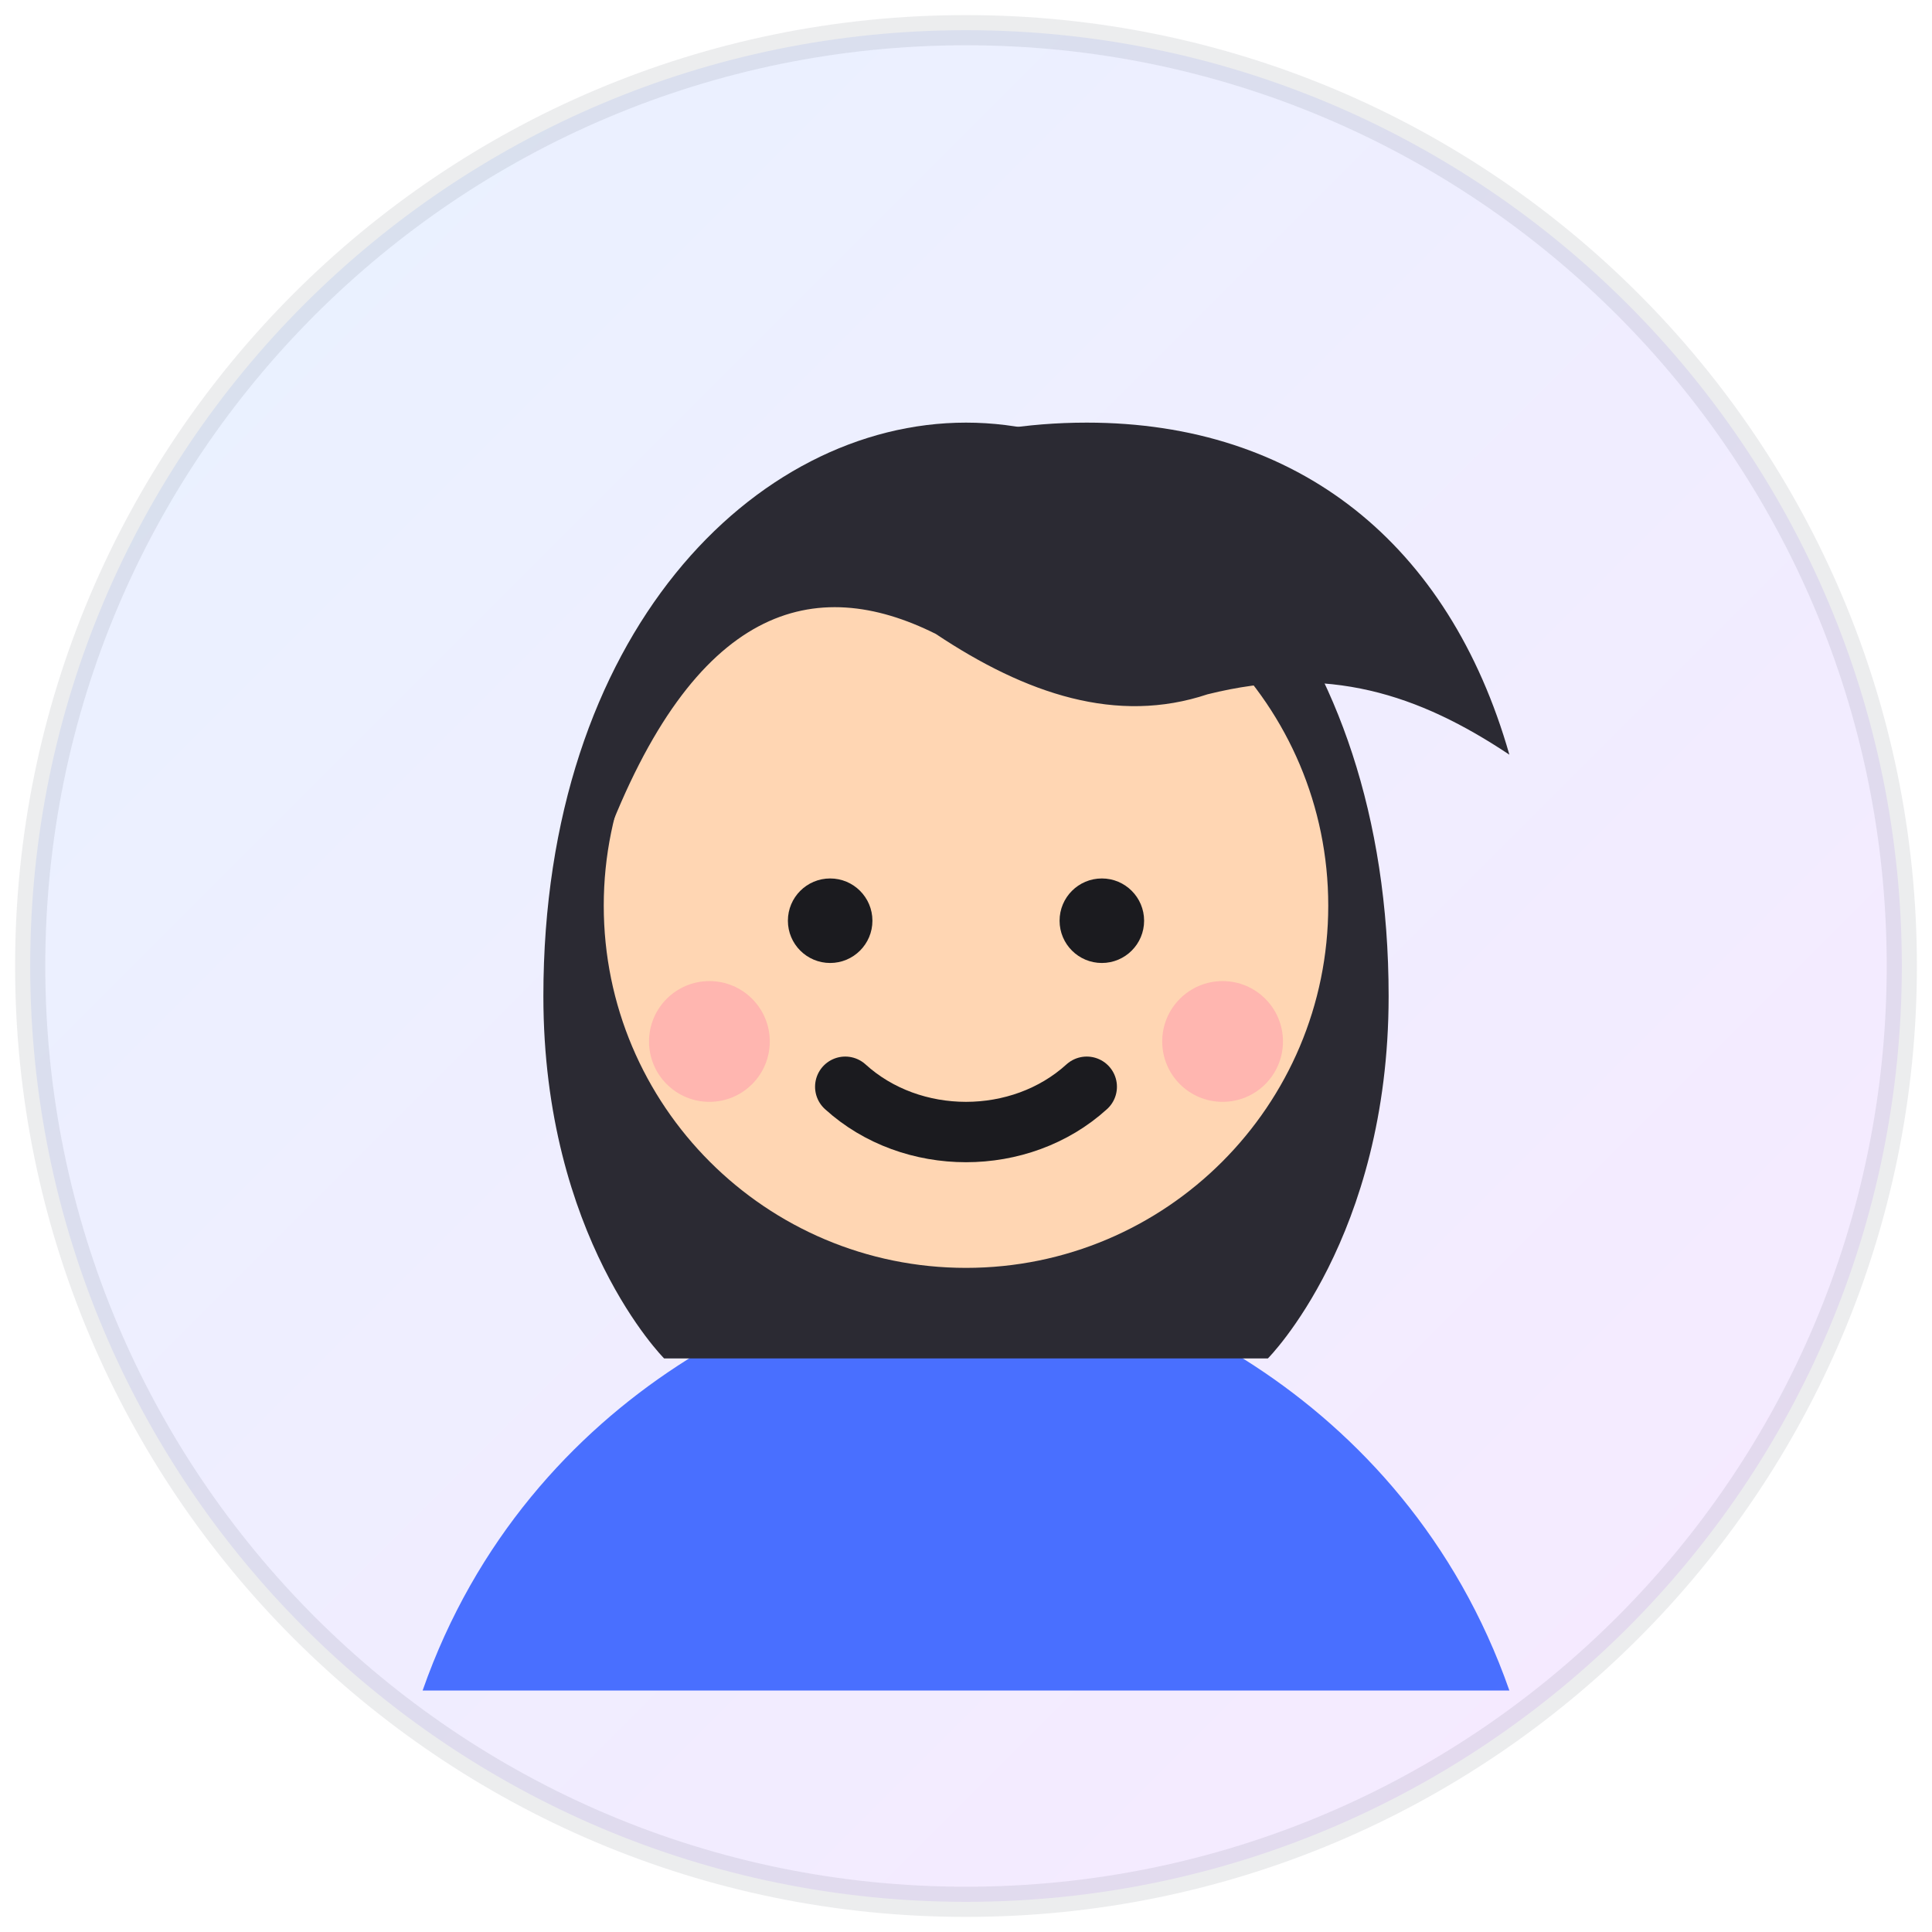
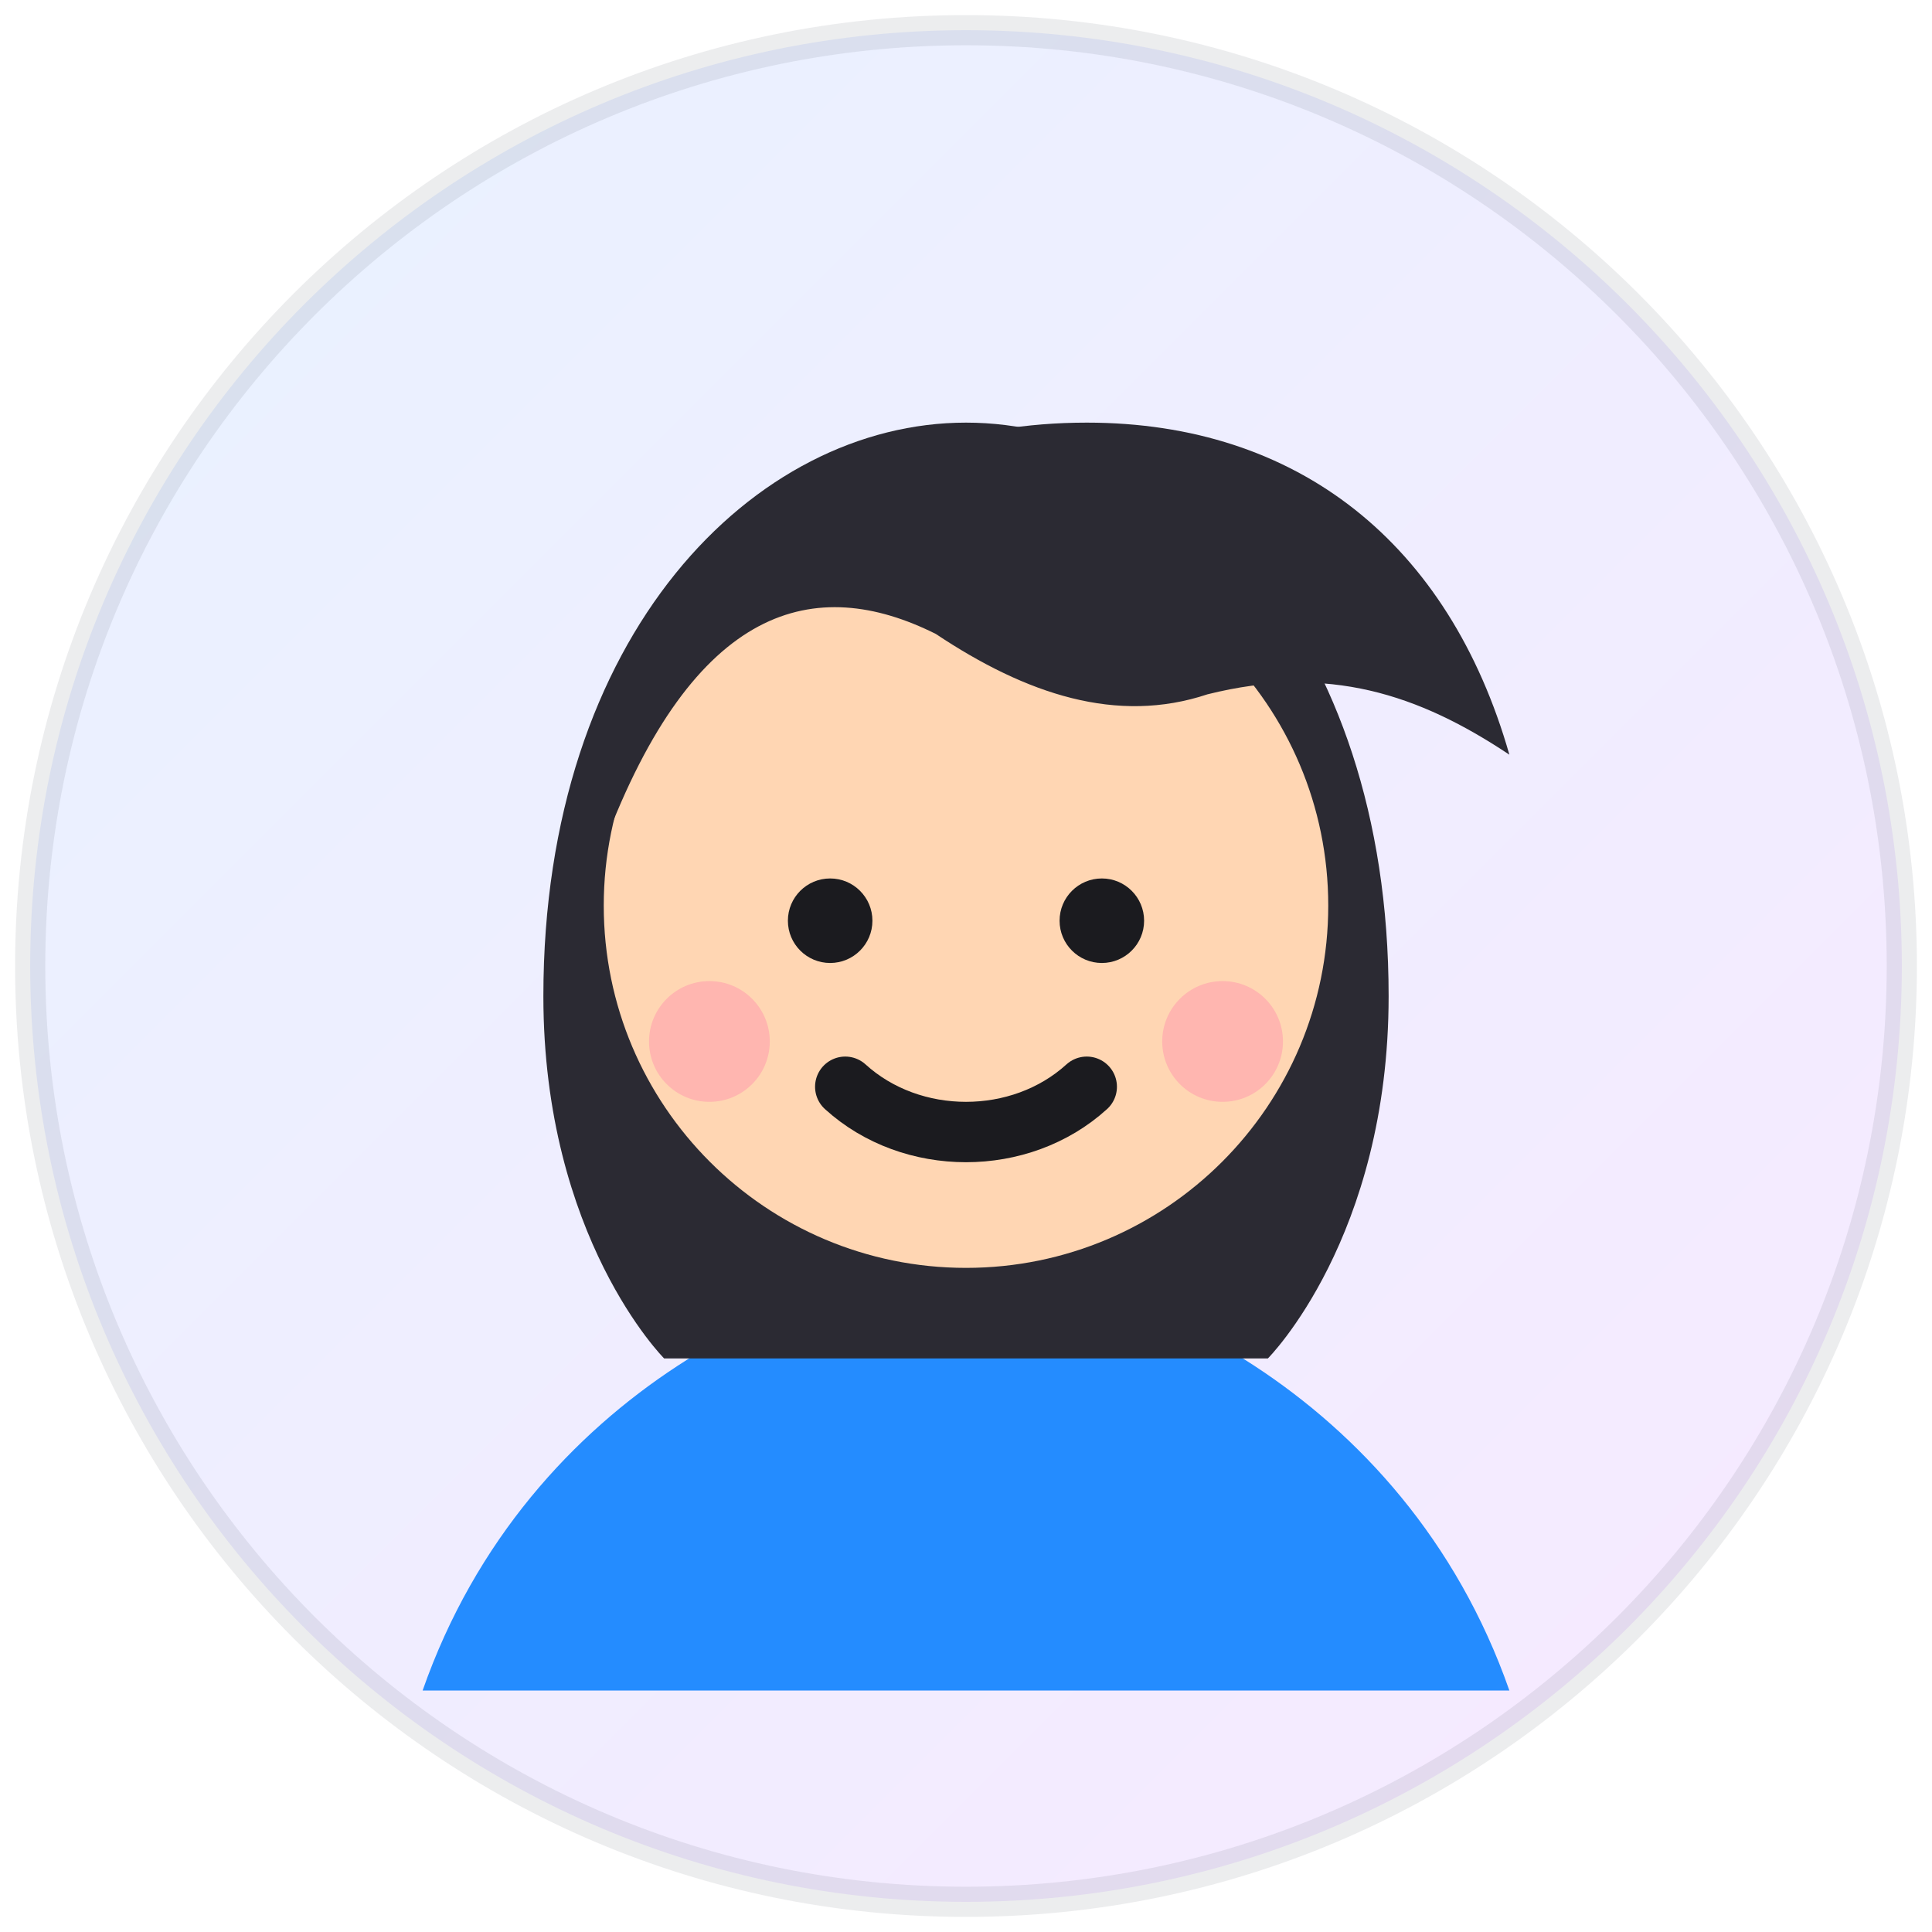
<svg xmlns="http://www.w3.org/2000/svg" width="64" height="64" viewBox="0 0 64 64" role="img" aria-label="Cartoon female avatar">
  <defs>
    <linearGradient id="bg" x1="0" y1="0" x2="1" y2="1">
      <stop offset="0" stop-color="#e8f2ff" />
      <stop offset="1" stop-color="#f7e9ff" />
    </linearGradient>
  </defs>
  <circle cx="32" cy="32" r="31" fill="url(#bg)" />
-   <path d="M14 56c3.5-10 13-14 18-14s14.5 4 18 14" fill="#2b59ff" opacity="0.85" />
+   <path d="M14 56c3.5-10 13-14 18-14s14.5 4 18 14" fill="#007bff" opacity="0.85" />
  <path d="M18 33c0-12 7-19 14-19s14 7 14 19c0 8-4 12-4 12H22s-4-4-4-12z" fill="#2b2a33" />
  <circle cx="32" cy="30" r="12" fill="#ffd6b3" />
  <path d="M20 28c2-9 8-14 16-14 7 0 12 4 14 11-3-2-6-3-10-2-3 1-6 0-9-2-4-2-8-1-11 7z" fill="#2b2a33" />
  <circle cx="27.5" cy="30.5" r="1.4" fill="#1b1b1f" />
  <circle cx="36.5" cy="30.5" r="1.4" fill="#1b1b1f" />
  <path d="M28 36c2.2 2 5.8 2 8 0" fill="none" stroke="#1b1b1f" stroke-width="2" stroke-linecap="round" />
  <circle cx="23.5" cy="34.5" r="2" fill="#ff7aa8" opacity="0.35" />
  <circle cx="40.5" cy="34.5" r="2" fill="#ff7aa8" opacity="0.35" />
  <circle cx="32" cy="32" r="31" fill="none" stroke="#0f172a" opacity="0.08" />
</svg>
